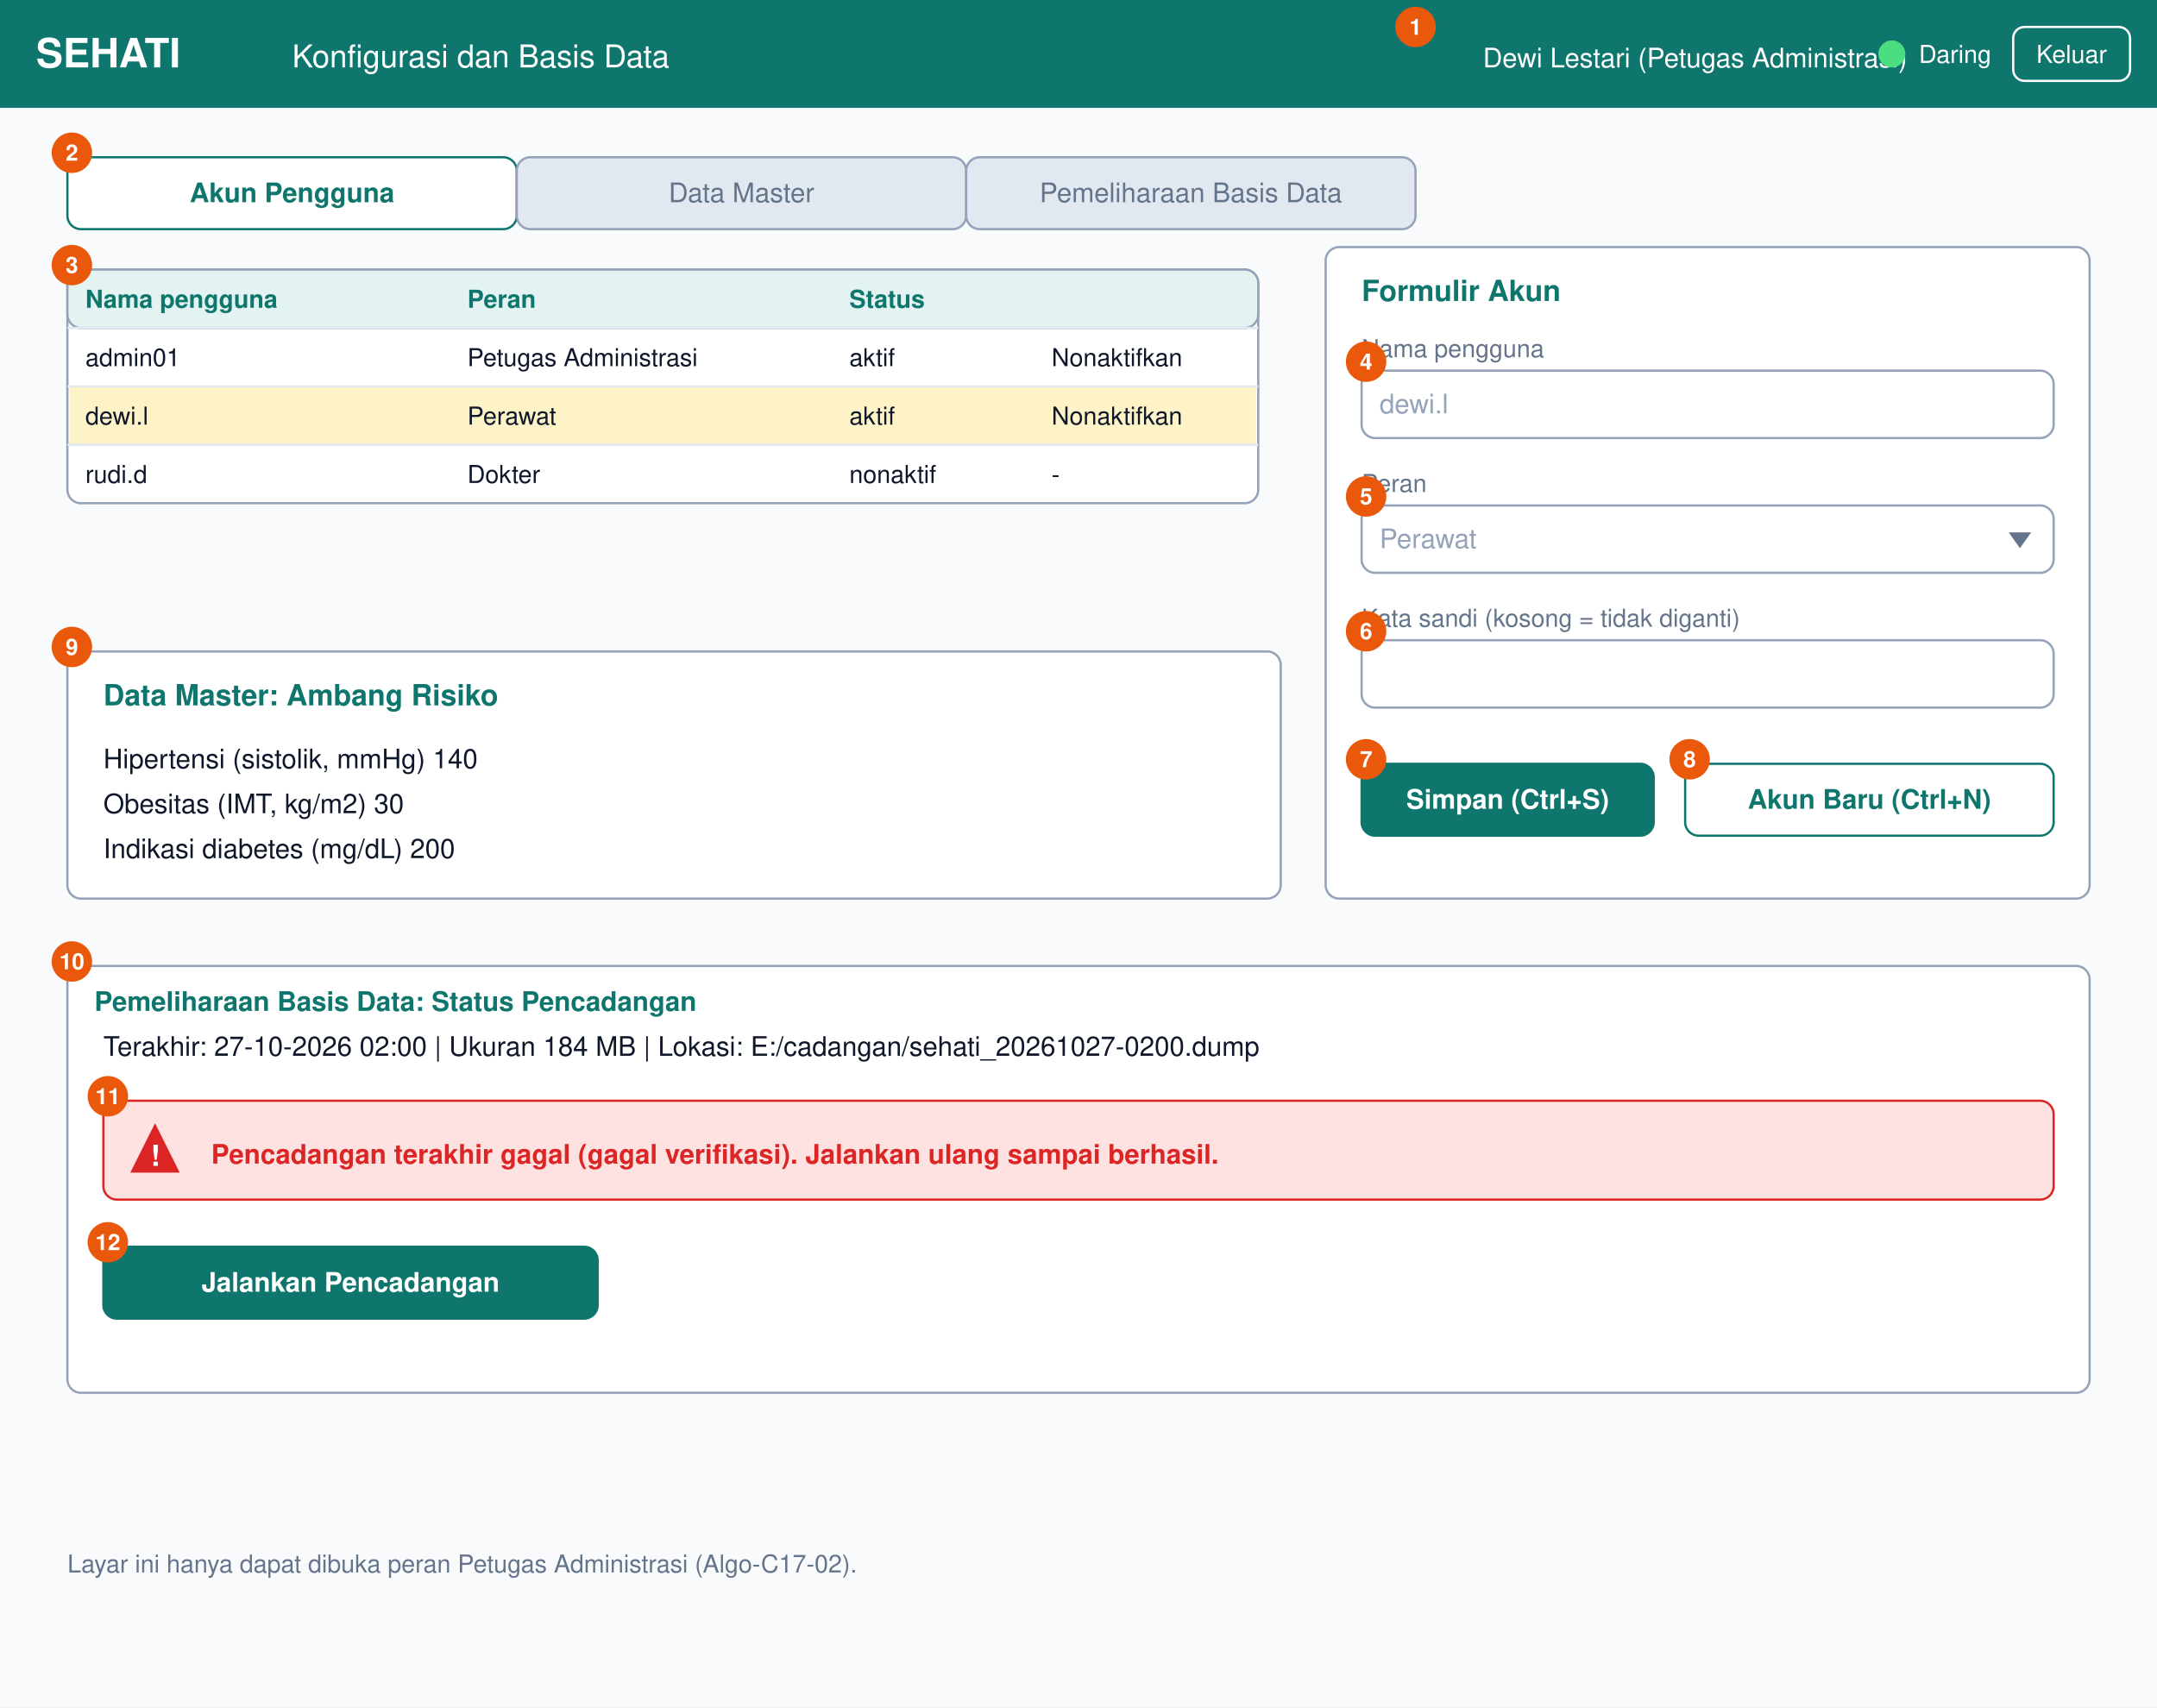
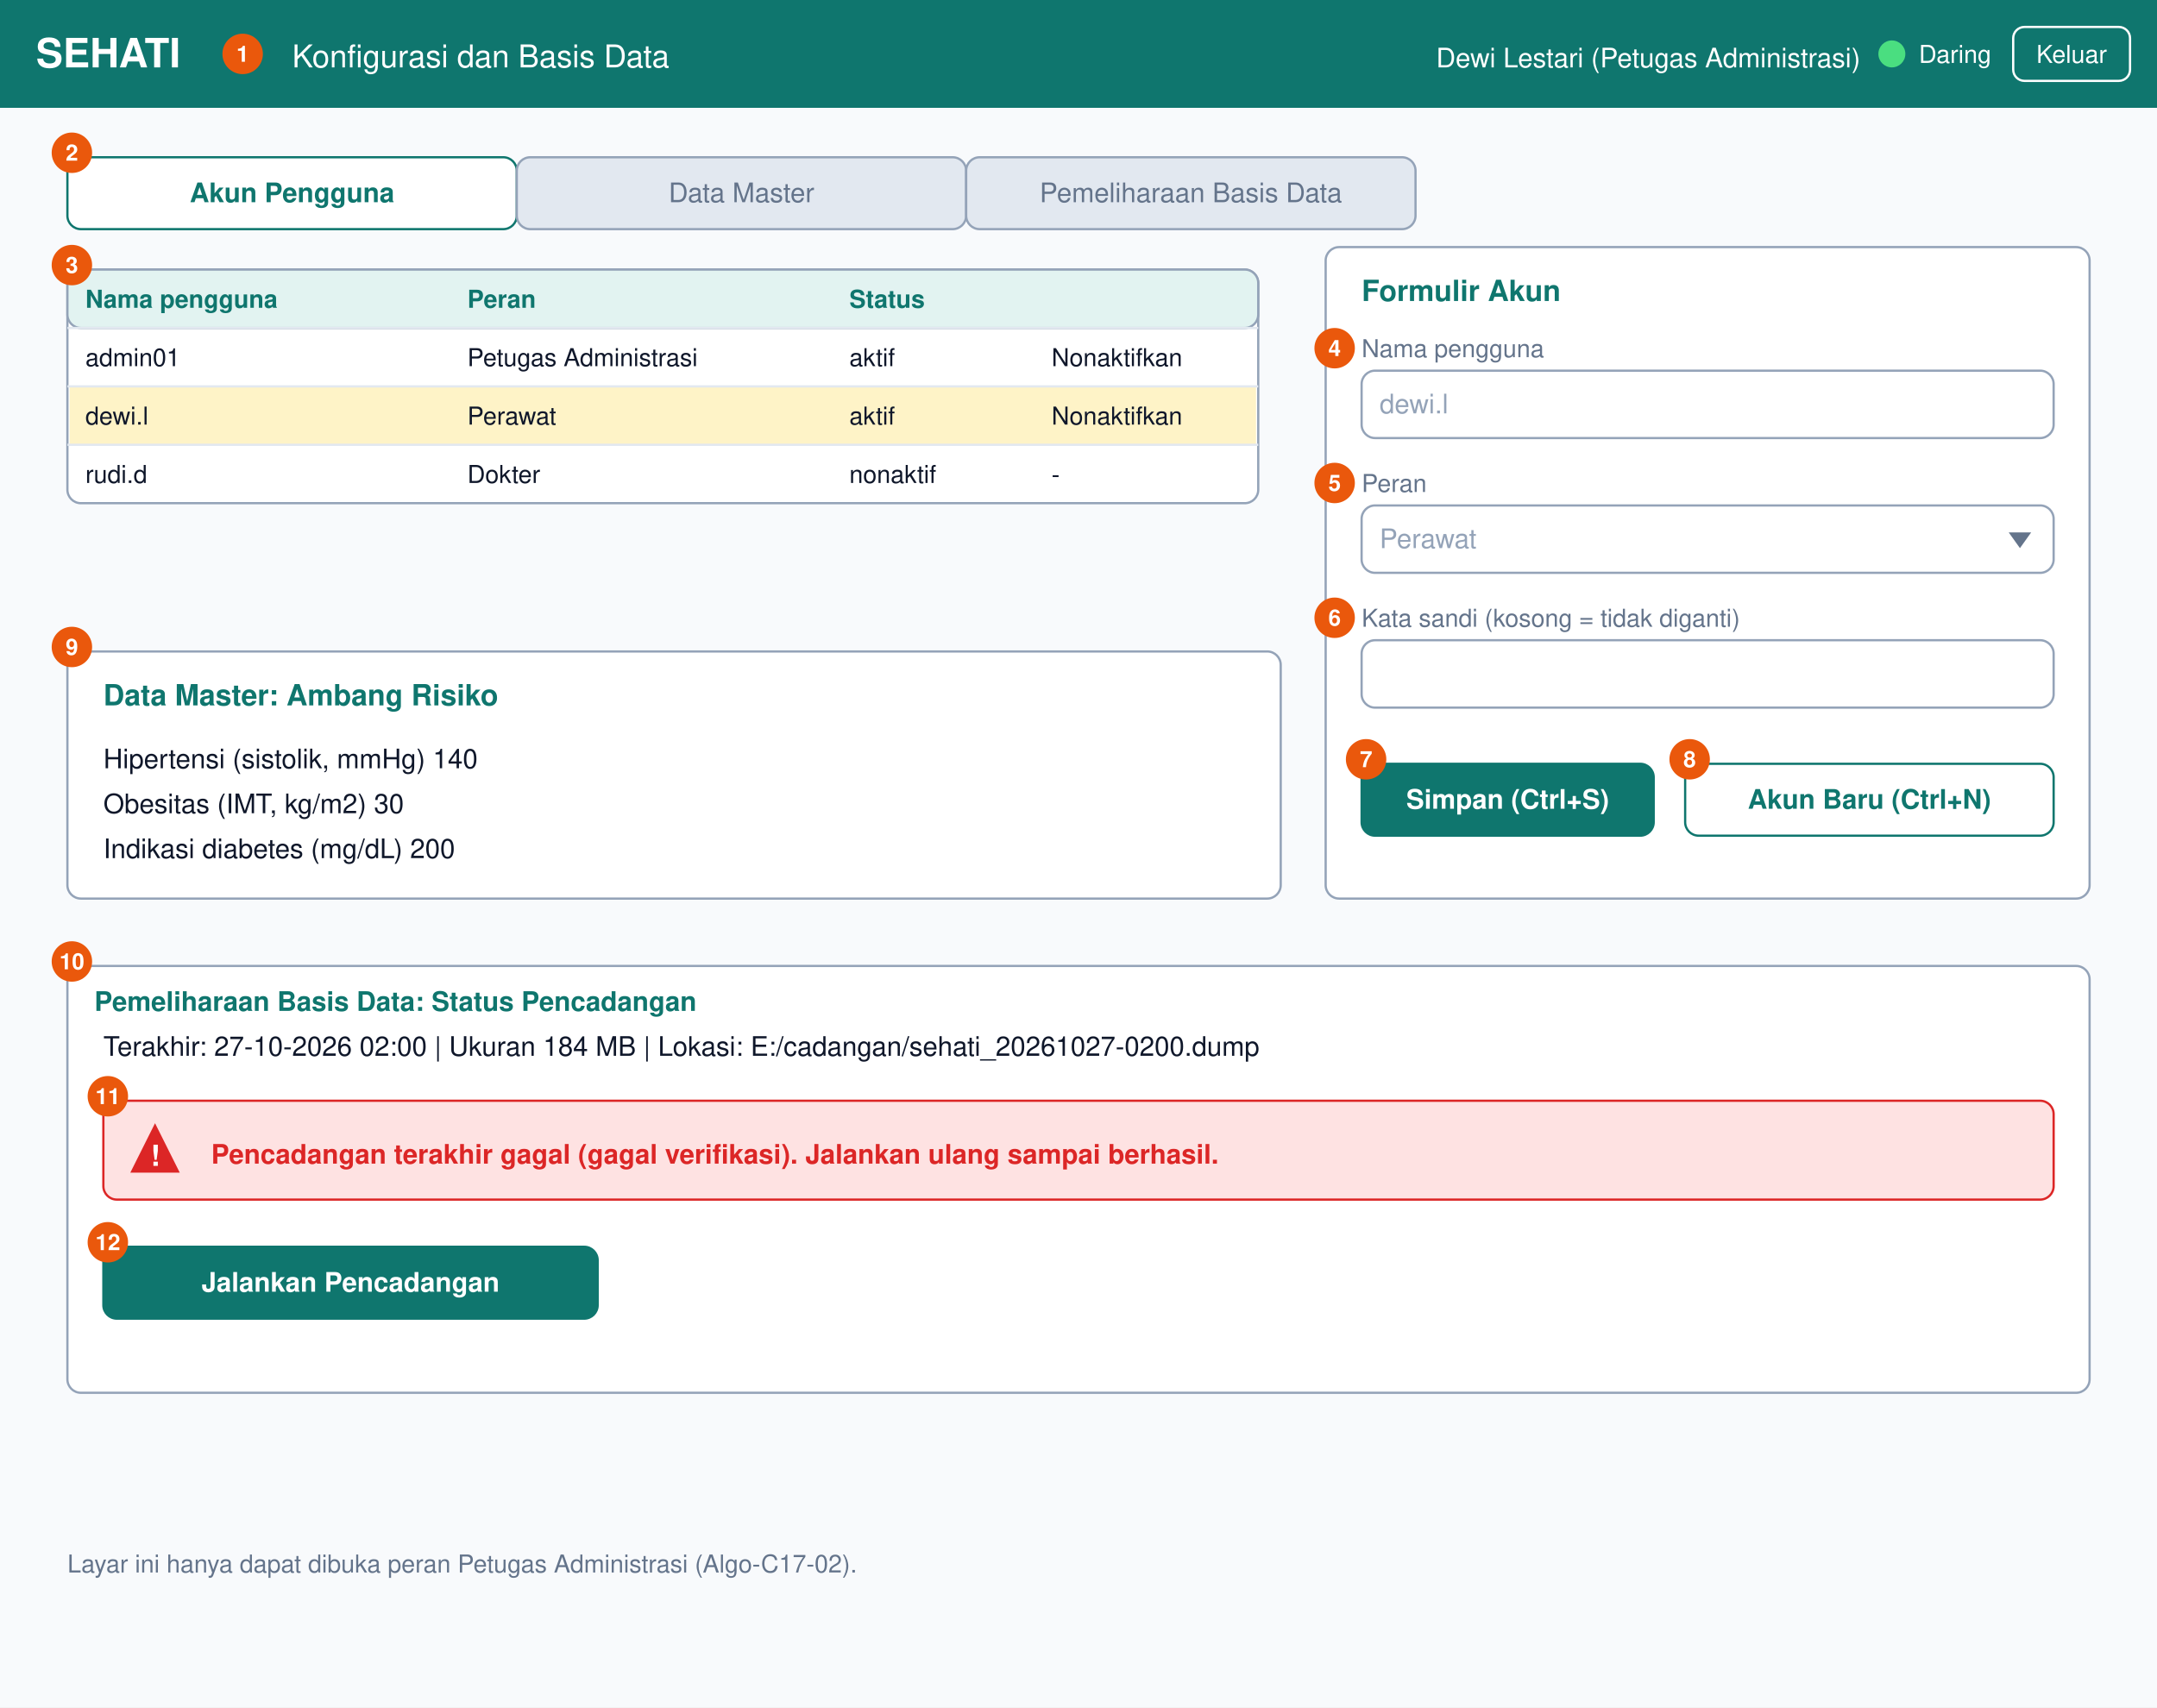
<svg xmlns="http://www.w3.org/2000/svg" viewBox="0 0 960 760" width="960" height="760" font-family="Helvetica, Arial, sans-serif" role="img" aria-label="Rancangan antarmuka I-15 Konfigurasi dan Basis Data">
  <rect width="960" height="760" fill="#F8FAFC" />
  <rect x="0" y="0" width="960" height="48" fill="#0F766E" />
  <text x="16" y="30" font-size="18" fill="#fff" text-anchor="start" font-weight="700">SEHATI</text>
  <text x="130" y="30" font-size="14" fill="#fff" text-anchor="start">Konfigurasi dan Basis Data</text>
-   <text x="660" y="30" font-size="12" fill="#fff" text-anchor="start">Dewi Lestari (Petugas Administrasi)</text>
+   <text x="828" y="30" font-size="12" fill="#fff" text-anchor="end">Dewi Lestari (Petugas Administrasi)</text>
  <circle cx="842" cy="24" r="6" fill="#4ADE80" />
  <text x="854" y="28" font-size="11" fill="#fff" text-anchor="start">Daring</text>
  <rect x="896" y="12" width="52" height="24" rx="5" fill="none" stroke="#fff" />
  <text x="922" y="28" font-size="11" fill="#fff" text-anchor="middle">Keluar</text>
-   <circle cx="630" cy="12" r="9" fill="#EA580C" />
-   <text x="630" y="15.5" font-size="10" font-weight="700" fill="#fff" text-anchor="middle">1</text>
+   <circle cx="108" cy="24" r="9" fill="#EA580C" />
+   <text x="108" y="27.5" font-size="10" font-weight="700" fill="#fff" text-anchor="middle">1</text>
  <rect x="30" y="70" width="200" height="32" rx="6" fill="#fff" stroke="#0F766E" stroke-width="1" />
  <text x="130.0" y="90" font-size="12" fill="#0F766E" text-anchor="middle" font-weight="700">Akun Pengguna</text>
  <rect x="230" y="70" width="200" height="32" rx="6" fill="#E2E8F0" stroke="#94A3B8" stroke-width="1" />
  <text x="330.0" y="90" font-size="12" fill="#64748B" text-anchor="middle">Data Master</text>
  <rect x="430" y="70" width="200" height="32" rx="6" fill="#E2E8F0" stroke="#94A3B8" stroke-width="1" />
  <text x="530.0" y="90" font-size="12" fill="#64748B" text-anchor="middle">Pemeliharaan Basis Data</text>
  <circle cx="32" cy="68" r="9" fill="#EA580C" />
  <text x="32" y="71.5" font-size="10" font-weight="700" fill="#fff" text-anchor="middle">2</text>
  <rect x="30" y="120" width="530" height="104" rx="6" fill="#fff" stroke="#94A3B8" stroke-width="1" />
  <rect x="30" y="120" width="530" height="26" rx="6" fill="#E2F3F1" stroke="#94A3B8" />
  <text x="38" y="137.0" font-size="11" fill="#0F766E" text-anchor="start" font-weight="700">Nama pengguna</text>
  <text x="208" y="137.0" font-size="11" fill="#0F766E" text-anchor="start" font-weight="700">Peran</text>
  <text x="378" y="137.0" font-size="11" fill="#0F766E" text-anchor="start" font-weight="700">Status</text>
  <text x="468" y="137.0" font-size="11" fill="#0F766E" text-anchor="start" font-weight="700" />
  <line x1="30" y1="146" x2="560" y2="146" stroke="#E2E8F0" />
  <text x="38" y="163.0" font-size="11" fill="#0F172A" text-anchor="start">admin01</text>
  <text x="208" y="163.0" font-size="11" fill="#0F172A" text-anchor="start">Petugas Administrasi</text>
  <text x="378" y="163.0" font-size="11" fill="#0F172A" text-anchor="start">aktif</text>
  <text x="468" y="163.0" font-size="11" fill="#0F172A" text-anchor="start">Nonaktifkan</text>
  <rect x="31" y="172" width="528" height="26" fill="#FEF3C7" />
  <line x1="30" y1="172" x2="560" y2="172" stroke="#E2E8F0" />
  <text x="38" y="189.0" font-size="11" fill="#0F172A" text-anchor="start">dewi.l</text>
  <text x="208" y="189.0" font-size="11" fill="#0F172A" text-anchor="start">Perawat</text>
  <text x="378" y="189.0" font-size="11" fill="#0F172A" text-anchor="start">aktif</text>
  <text x="468" y="189.0" font-size="11" fill="#0F172A" text-anchor="start">Nonaktifkan</text>
  <line x1="30" y1="198" x2="560" y2="198" stroke="#E2E8F0" />
  <text x="38" y="215.0" font-size="11" fill="#0F172A" text-anchor="start">rudi.d</text>
  <text x="208" y="215.0" font-size="11" fill="#0F172A" text-anchor="start">Dokter</text>
  <text x="378" y="215.0" font-size="11" fill="#0F172A" text-anchor="start">nonaktif</text>
  <text x="468" y="215.0" font-size="11" fill="#0F172A" text-anchor="start">-</text>
  <circle cx="32" cy="118" r="9" fill="#EA580C" />
  <text x="32" y="121.5" font-size="10" font-weight="700" fill="#fff" text-anchor="middle">3</text>
  <rect x="590" y="110" width="340" height="290" rx="6" fill="#fff" stroke="#94A3B8" stroke-width="1" />
  <text x="606" y="134" font-size="13" fill="#0F766E" text-anchor="start" font-weight="700">Formulir Akun</text>
  <text x="606" y="159" font-size="11" fill="#64748B" text-anchor="start">Nama pengguna</text>
  <rect x="606" y="165" width="308" height="30" rx="6" fill="#fff" stroke="#94A3B8" stroke-width="1" />
  <text x="614" y="184.0" font-size="12" fill="#94A3B8" text-anchor="start">dewi.l</text>
-   <circle cx="608" cy="161" r="9" fill="#EA580C" />
-   <text x="608" y="164.5" font-size="10" font-weight="700" fill="#fff" text-anchor="middle">4</text>
+   <circle cx="594" cy="155" r="9" fill="#EA580C" />
+   <text x="594" y="158.5" font-size="10" font-weight="700" fill="#fff" text-anchor="middle">4</text>
  <text x="606" y="219" font-size="11" fill="#64748B" text-anchor="start">Peran</text>
  <rect x="606" y="225" width="308" height="30" rx="6" fill="#fff" stroke="#94A3B8" stroke-width="1" />
  <text x="614" y="244.0" font-size="12" fill="#94A3B8" text-anchor="start">Perawat</text>
  <polygon points="894,237.0 904,237.0 899,244.0" fill="#64748B" />
-   <circle cx="608" cy="221" r="9" fill="#EA580C" />
-   <text x="608" y="224.5" font-size="10" font-weight="700" fill="#fff" text-anchor="middle">5</text>
+   <circle cx="594" cy="215" r="9" fill="#EA580C" />
+   <text x="594" y="218.5" font-size="10" font-weight="700" fill="#fff" text-anchor="middle">5</text>
  <text x="606" y="279" font-size="11" fill="#64748B" text-anchor="start">Kata sandi (kosong = tidak diganti)</text>
  <rect x="606" y="285" width="308" height="30" rx="6" fill="#fff" stroke="#94A3B8" stroke-width="1" />
  <text x="614" y="304.0" font-size="12" fill="#94A3B8" text-anchor="start" />
-   <circle cx="608" cy="281" r="9" fill="#EA580C" />
-   <text x="608" y="284.5" font-size="10" font-weight="700" fill="#fff" text-anchor="middle">6</text>
+   <circle cx="594" cy="275" r="9" fill="#EA580C" />
+   <text x="594" y="278.5" font-size="10" font-weight="700" fill="#fff" text-anchor="middle">6</text>
  <rect x="606" y="340" width="130" height="32" rx="6" fill="#0F766E" stroke="#0F766E" stroke-width="1" />
  <text x="671.0" y="360.0" font-size="12" fill="#fff" text-anchor="middle" font-weight="700">Simpan  (Ctrl+S)</text>
  <circle cx="608" cy="338" r="9" fill="#EA580C" />
  <text x="608" y="341.5" font-size="10" font-weight="700" fill="#fff" text-anchor="middle">7</text>
  <rect x="750" y="340" width="164" height="32" rx="6" fill="#fff" stroke="#0F766E" stroke-width="1" />
  <text x="832.0" y="360.0" font-size="12" fill="#0F766E" text-anchor="middle" font-weight="700">Akun Baru  (Ctrl+N)</text>
  <circle cx="752" cy="338" r="9" fill="#EA580C" />
  <text x="752" y="341.5" font-size="10" font-weight="700" fill="#fff" text-anchor="middle">8</text>
  <rect x="30" y="290" width="540" height="110" rx="6" fill="#fff" stroke="#94A3B8" stroke-width="1" />
  <text x="46" y="314" font-size="13" fill="#0F766E" text-anchor="start" font-weight="700">Data Master: Ambang Risiko</text>
  <circle cx="32" cy="288" r="9" fill="#EA580C" />
  <text x="32" y="291.5" font-size="10" font-weight="700" fill="#fff" text-anchor="middle">9</text>
  <text x="46" y="342" font-size="12" fill="#0F172A" text-anchor="start">Hipertensi (sistolik, mmHg)   140</text>
  <text x="46" y="362" font-size="12" fill="#0F172A" text-anchor="start">Obesitas (IMT, kg/m2)           30</text>
  <text x="46" y="382" font-size="12" fill="#0F172A" text-anchor="start">Indikasi diabetes (mg/dL)      200</text>
  <rect x="30" y="430" width="900" height="190" rx="6" fill="#fff" stroke="#94A3B8" stroke-width="1" />
  <text x="42" y="450" font-size="12" fill="#0F766E" text-anchor="start" font-weight="700">Pemeliharaan Basis Data: Status Pencadangan</text>
  <circle cx="32" cy="428" r="9" fill="#EA580C" />
  <text x="32" y="431.5" font-size="10" font-weight="700" fill="#fff" text-anchor="middle">10</text>
  <text x="46" y="470" font-size="12" fill="#0F172A" text-anchor="start">Terakhir: 27-10-2026 02:00  |  Ukuran 184 MB  |  Lokasi: E:/cadangan/sehati_20261027-0200.dump</text>
  <rect x="46" y="490" width="868" height="44" rx="6" fill="#FEE2E2" stroke="#DC2626" stroke-width="1" />
  <polygon points="58,522 80,522 69.0,500" fill="#DC2626" />
  <text x="69.0" y="519" font-size="13" font-weight="700" fill="#fff" text-anchor="middle">!</text>
  <text x="94" y="518" font-size="12" fill="#DC2626" text-anchor="start" font-weight="700">Pencadangan terakhir gagal (gagal verifikasi). Jalankan ulang sampai berhasil.</text>
  <circle cx="48" cy="488" r="9" fill="#EA580C" />
  <text x="48" y="491.5" font-size="10" font-weight="700" fill="#fff" text-anchor="middle">11</text>
  <rect x="46" y="555" width="220" height="32" rx="6" fill="#0F766E" stroke="#0F766E" stroke-width="1" />
  <text x="156.0" y="575.0" font-size="12" fill="#fff" text-anchor="middle" font-weight="700">Jalankan Pencadangan</text>
  <circle cx="48" cy="553" r="9" fill="#EA580C" />
  <text x="48" y="556.5" font-size="10" font-weight="700" fill="#fff" text-anchor="middle">12</text>
  <text x="30" y="700" font-size="11" fill="#64748B" text-anchor="start">Layar ini hanya dapat dibuka peran Petugas Administrasi (Algo-C17-02).</text>
</svg>
